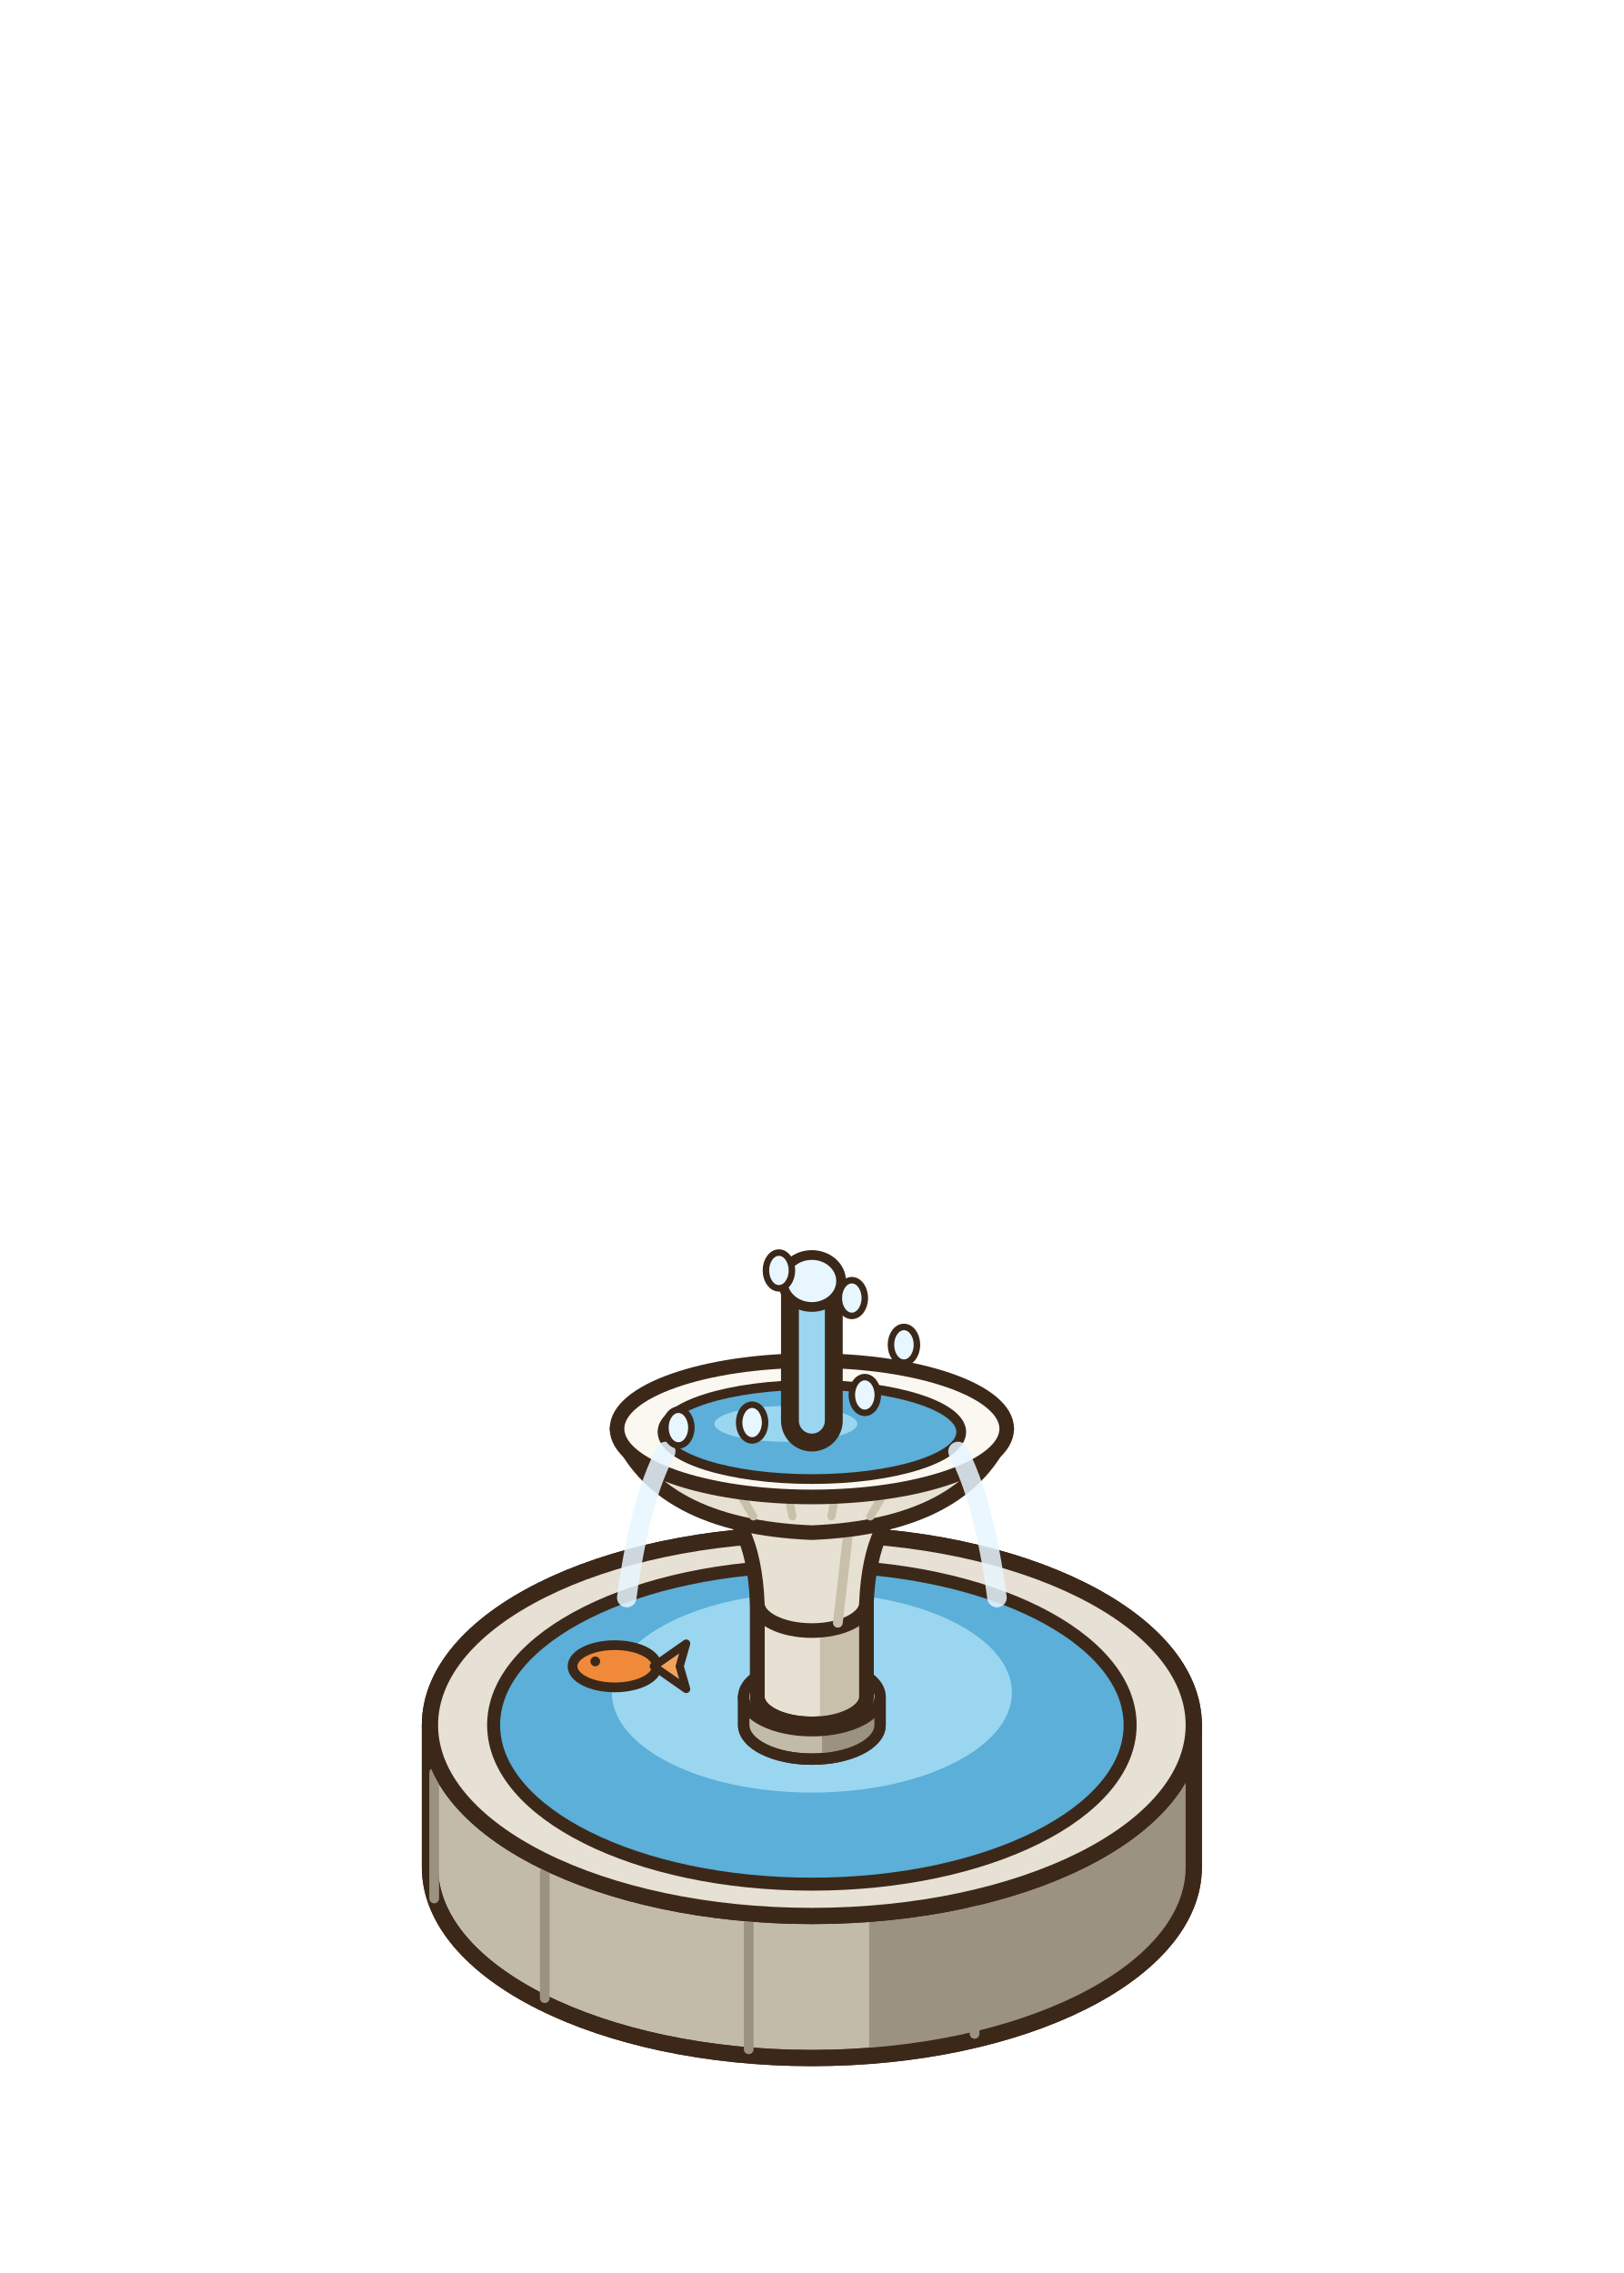
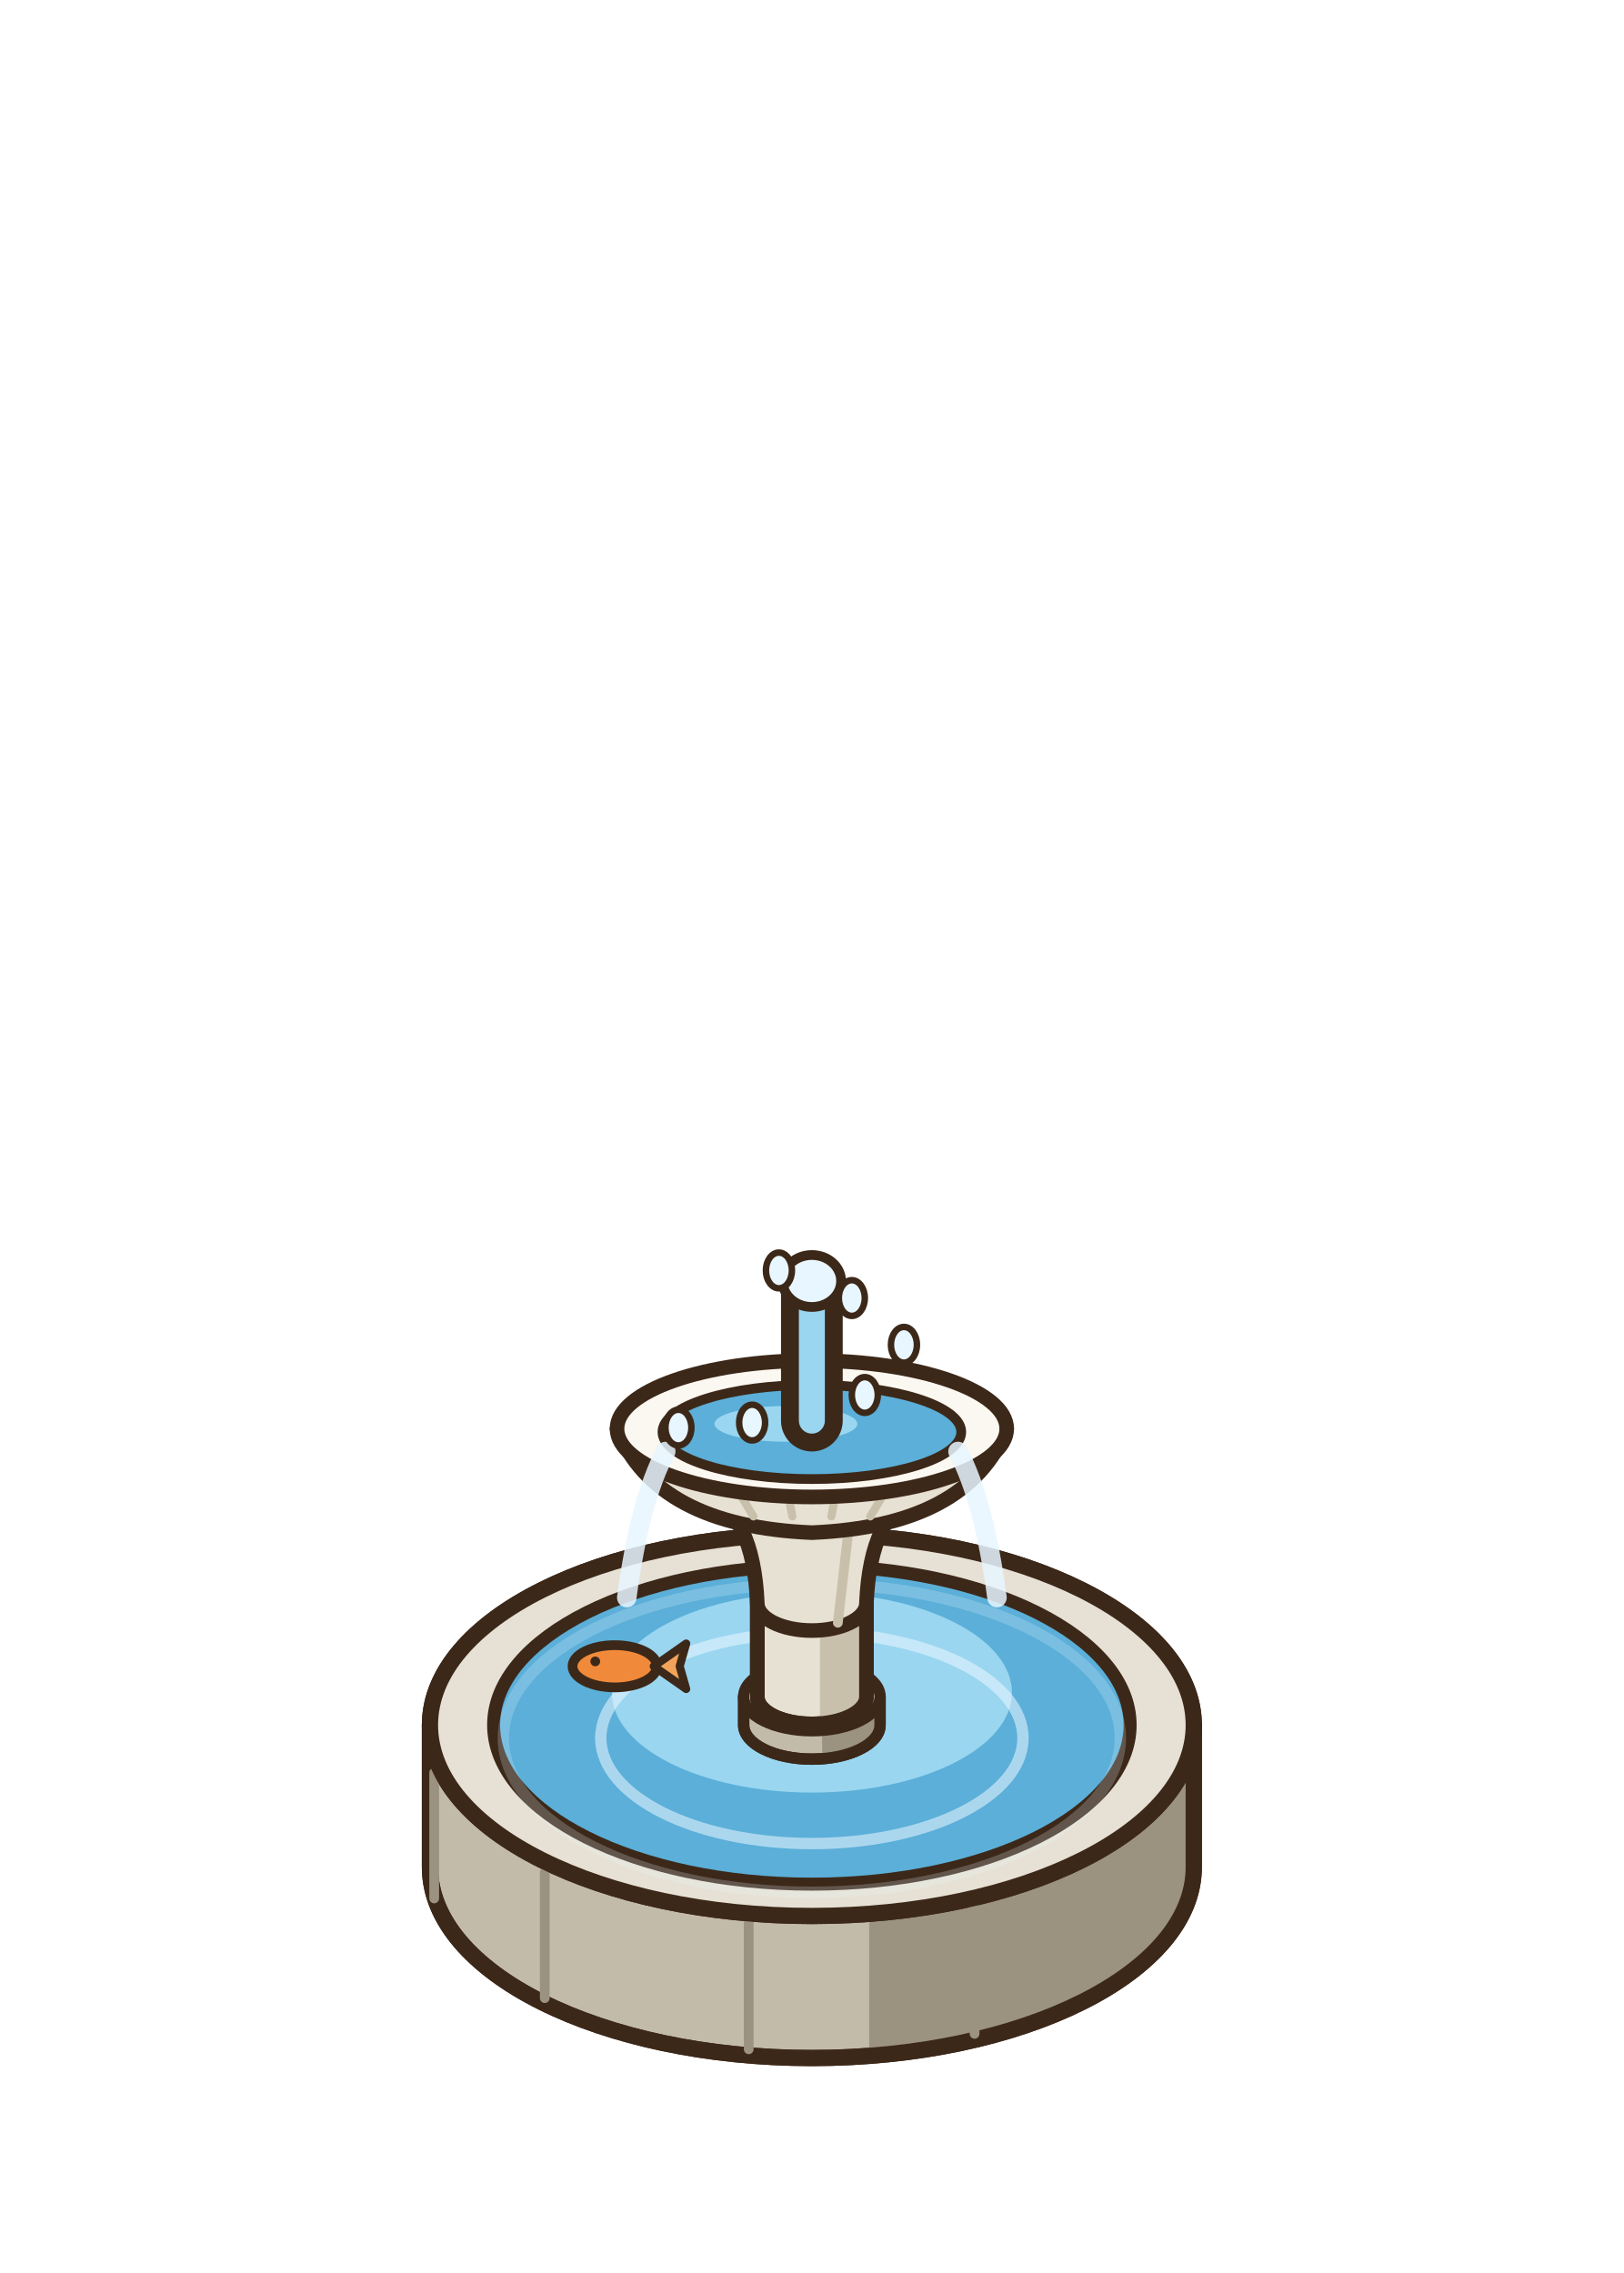
<svg xmlns="http://www.w3.org/2000/svg" width="100" height="140" viewBox="-50 -115 100 140">
  <ellipse cx="0" cy="0" rx="22.88" ry="11.44" fill="rgba(40,55,20,0.14)" stroke="none" />
  <path d="M-23.52,-8.75 L-23.52,0 A23.52 11.76 0 0 0 23.52,0 L23.52,-8.75 Z" fill="#C3BBA9" stroke="#3C2819" stroke-width="1" stroke-linejoin="round" />
  <path d="M3.53,3.01 L3.53,11.76 A23.52 11.76 0 0 0 23.52,0 L23.52,-8.75 Z" fill="#9B927F" />
  <path d="M-23.52,-8.75 L-23.52,0 A23.52 11.76 0 0 0 23.52,0 L23.52,-8.75 Z" fill="none" stroke="#3C2819" stroke-width="1" stroke-linejoin="round" />
  <ellipse cx="0" cy="-8.75" rx="23.52" ry="11.76" fill="#E6E1D4" stroke="#3C2819" stroke-width="1" stroke-linejoin="round" stroke-linecap="round" />
  <line x1="10.02" y1="10.27" x2="10.02" y2="2.52" stroke="#9B927F" stroke-width="0.6" stroke-linecap="round" />
  <line x1="-3.89" y1="11.22" x2="-3.89" y2="3.47" stroke="#9B927F" stroke-width="0.6" stroke-linecap="round" />
  <line x1="-16.45" y1="8.07" x2="-16.45" y2="0.32" stroke="#9B927F" stroke-width="0.6" stroke-linecap="round" />
  <line x1="-23.26" y1="1.93" x2="-23.26" y2="-5.82" stroke="#9B927F" stroke-width="0.6" stroke-linecap="round" />
  <line x1="-21.94" y1="-5.06" x2="-21.94" y2="-12.81" stroke="#9B927F" stroke-width="0.6" stroke-linecap="round" />
  <ellipse cx="0" cy="-8.75" rx="23.52" ry="11.76" fill="#E6E1D4" stroke="#3C2819" stroke-width="1" stroke-linejoin="round" stroke-linecap="round" />
  <ellipse cx="0" cy="-8.75" rx="19.6" ry="9.8" fill="#5BAFD8" stroke="#3C2819" stroke-width="0.8" stroke-linejoin="round" stroke-linecap="round" />
  <ellipse cx="0" cy="-10.75" rx="12.32" ry="6.16" fill="#9AD6F0" stroke="none" />
-   <ellipse cx="0" cy="-7.95" rx="13" ry="6.5" fill="none" stroke="none" />
-   <ellipse cx="0" cy="-7.95" rx="19" ry="9.5" fill="none" stroke="none" />
+   <ellipse cx="0" cy="-7.95" rx="13" ry="6.5" fill="none" stroke="#E8F6FF" stroke-width="0.7" opacity="0.57" />
+   <ellipse cx="0" cy="-7.95" rx="19" ry="9.5" fill="none" stroke="#E8F6FF" stroke-width="0.7" opacity="0.22" />
  <g transform="translate(-12.14 -12.37) scale(-1 1)">
    <ellipse cx="0" cy="0" rx="2.6" ry="1.3" fill="#F08A3A" stroke="#3C2819" stroke-width="0.6" stroke-linejoin="round" stroke-linecap="round" />
    <path d="M-2.4,0 L-4.4,-1.4 L-4,0 L-4.4,1.4 Z" fill="#F2A35A" stroke="#3C2819" stroke-width="0.5" stroke-linejoin="round" stroke-linecap="round" />
    <ellipse cx="1.2" cy="-0.3" rx="0.3" ry="0.3" fill="#3C2819" stroke="none" />
  </g>
  <path d="M-4.2,-10.5 L-4.2,-8.75 A4.2 2.1 0 0 0 4.2,-8.75 L4.2,-10.5 Z" fill="#C3BBA9" stroke="#3C2819" stroke-width="0.7" stroke-linejoin="round" />
  <path d="M0.63,-8.4 L0.63,-6.65 A4.2 2.1 0 0 0 4.2,-8.75 L4.2,-10.5 Z" fill="#9B927F" />
  <path d="M-4.2,-10.5 L-4.2,-8.75 A4.2 2.1 0 0 0 4.2,-8.75 L4.2,-10.5 Z" fill="none" stroke="#3C2819" stroke-width="0.7" stroke-linejoin="round" />
  <ellipse cx="0" cy="-10.5" rx="4.2" ry="2.1" fill="#E6E1D4" stroke="#3C2819" stroke-width="0.7" stroke-linejoin="round" stroke-linecap="round" />
  <path d="M-3.36,-26.25 L-3.36,-10.5 A3.36 1.68 0 0 0 3.36,-10.5 L3.36,-26.25 Z" fill="#E7E1D3" stroke="#3C2819" stroke-width="0.9" stroke-linejoin="round" />
  <path d="M0.5,-24.57 L0.5,-8.82 A3.36 1.68 0 0 0 3.36,-10.5 L3.36,-26.25 Z" fill="#C9C0AC" />
  <path d="M-3.36,-26.25 L-3.36,-10.5 A3.36 1.68 0 0 0 3.36,-10.5 L3.36,-26.25 Z" fill="none" stroke="#3C2819" stroke-width="0.9" stroke-linejoin="round" />
  <ellipse cx="0" cy="-26.25" rx="3.36" ry="1.68" fill="#FBF8F1" stroke="#3C2819" stroke-width="0.9" stroke-linejoin="round" stroke-linecap="round" />
  <path d="M-3.36,-16.25 Q-3.6,-21.8 -6.6,-23 L6.6,-23 Q3.6,-21.8 3.36,-16.25 A3.36 1.68 0 0 1 -3.36,-16.25 Z" fill="#E7E1D3" stroke="#3C2819" stroke-width="0.9" stroke-linejoin="round" stroke-linecap="round" />
  <line x1="1.6" y1="-15.05" x2="2.4" y2="-22" stroke="#C9C0AC" stroke-width="0.6" stroke-linecap="round" />
  <path d="M-12,-27 Q-9.6,-21 0,-20.6 Q9.6,-21 12,-27 Z" fill="#E7E1D3" stroke="#3C2819" stroke-width="0.9" stroke-linejoin="round" stroke-linecap="round" />
  <line x1="-6.48" y1="-26.4" x2="-3.6" y2="-21.6" stroke="#C9C0AC" stroke-width="0.5" stroke-linecap="round" />
  <line x1="-2.16" y1="-26.4" x2="-1.2" y2="-21.6" stroke="#C9C0AC" stroke-width="0.5" stroke-linecap="round" />
  <line x1="2.16" y1="-26.4" x2="1.2" y2="-21.6" stroke="#C9C0AC" stroke-width="0.5" stroke-linecap="round" />
  <line x1="6.48" y1="-26.4" x2="3.6" y2="-21.6" stroke="#C9C0AC" stroke-width="0.5" stroke-linecap="round" />
  <ellipse cx="0" cy="-27" rx="12" ry="4.2" fill="#FBF8F1" stroke="#3C2819" stroke-width="0.9" stroke-linejoin="round" stroke-linecap="round" />
  <ellipse cx="0" cy="-26.8" rx="9.2" ry="2.9" fill="#5BAFD8" stroke="#3C2819" stroke-width="0.6" stroke-linejoin="round" stroke-linecap="round" />
  <ellipse cx="-1.6" cy="-27.3" rx="4.4" ry="1.1" fill="#9AD6F0" stroke="none" />
  <path d="M0,-27.5 L0,-35.5" fill="none" stroke="#3C2819" stroke-width="3.8" stroke-linecap="round" stroke-linejoin="round" />
  <path d="M0,-27.5 L0,-35.5" fill="none" stroke="#9AD6F0" stroke-width="1.6" stroke-linecap="round" stroke-linejoin="round" />
  <ellipse cx="0" cy="-36.1" rx="1.8" ry="1.6" fill="#E8F6FF" stroke="#3C2819" stroke-width="0.6" stroke-linejoin="round" stroke-linecap="round" />
  <path d="M-9,-25.6 q-1.6,3 -2.4,9" stroke="#E8F6FF" stroke-width="1.2" fill="none" stroke-linecap="round" opacity="0.85" />
  <path d="M9,-25.6 q1.6,3 2.4,9" stroke="#E8F6FF" stroke-width="1.2" fill="none" stroke-linecap="round" opacity="0.85" />
  <ellipse cx="5.67" cy="-32.17" rx="0.8" ry="1.1" fill="#E8F6FF" stroke="#3C2819" stroke-width="0.4" stroke-linejoin="round" stroke-linecap="round" />
  <ellipse cx="3.26" cy="-29.08" rx="0.8" ry="1.1" fill="#E8F6FF" stroke="#3C2819" stroke-width="0.4" stroke-linejoin="round" stroke-linecap="round" />
  <ellipse cx="-3.68" cy="-27.38" rx="0.8" ry="1.1" fill="#E8F6FF" stroke="#3C2819" stroke-width="0.4" stroke-linejoin="round" stroke-linecap="round" />
  <ellipse cx="-8.22" cy="-27.07" rx="0.8" ry="1.1" fill="#E8F6FF" stroke="#3C2819" stroke-width="0.4" stroke-linejoin="round" stroke-linecap="round" />
  <ellipse cx="-2.03" cy="-36.75" rx="0.8" ry="1.1" fill="#E8F6FF" stroke="#3C2819" stroke-width="0.4" stroke-linejoin="round" stroke-linecap="round" />
  <ellipse cx="2.46" cy="-35.05" rx="0.8" ry="1.1" fill="#E8F6FF" stroke="#3C2819" stroke-width="0.4" stroke-linejoin="round" stroke-linecap="round" />
</svg>
